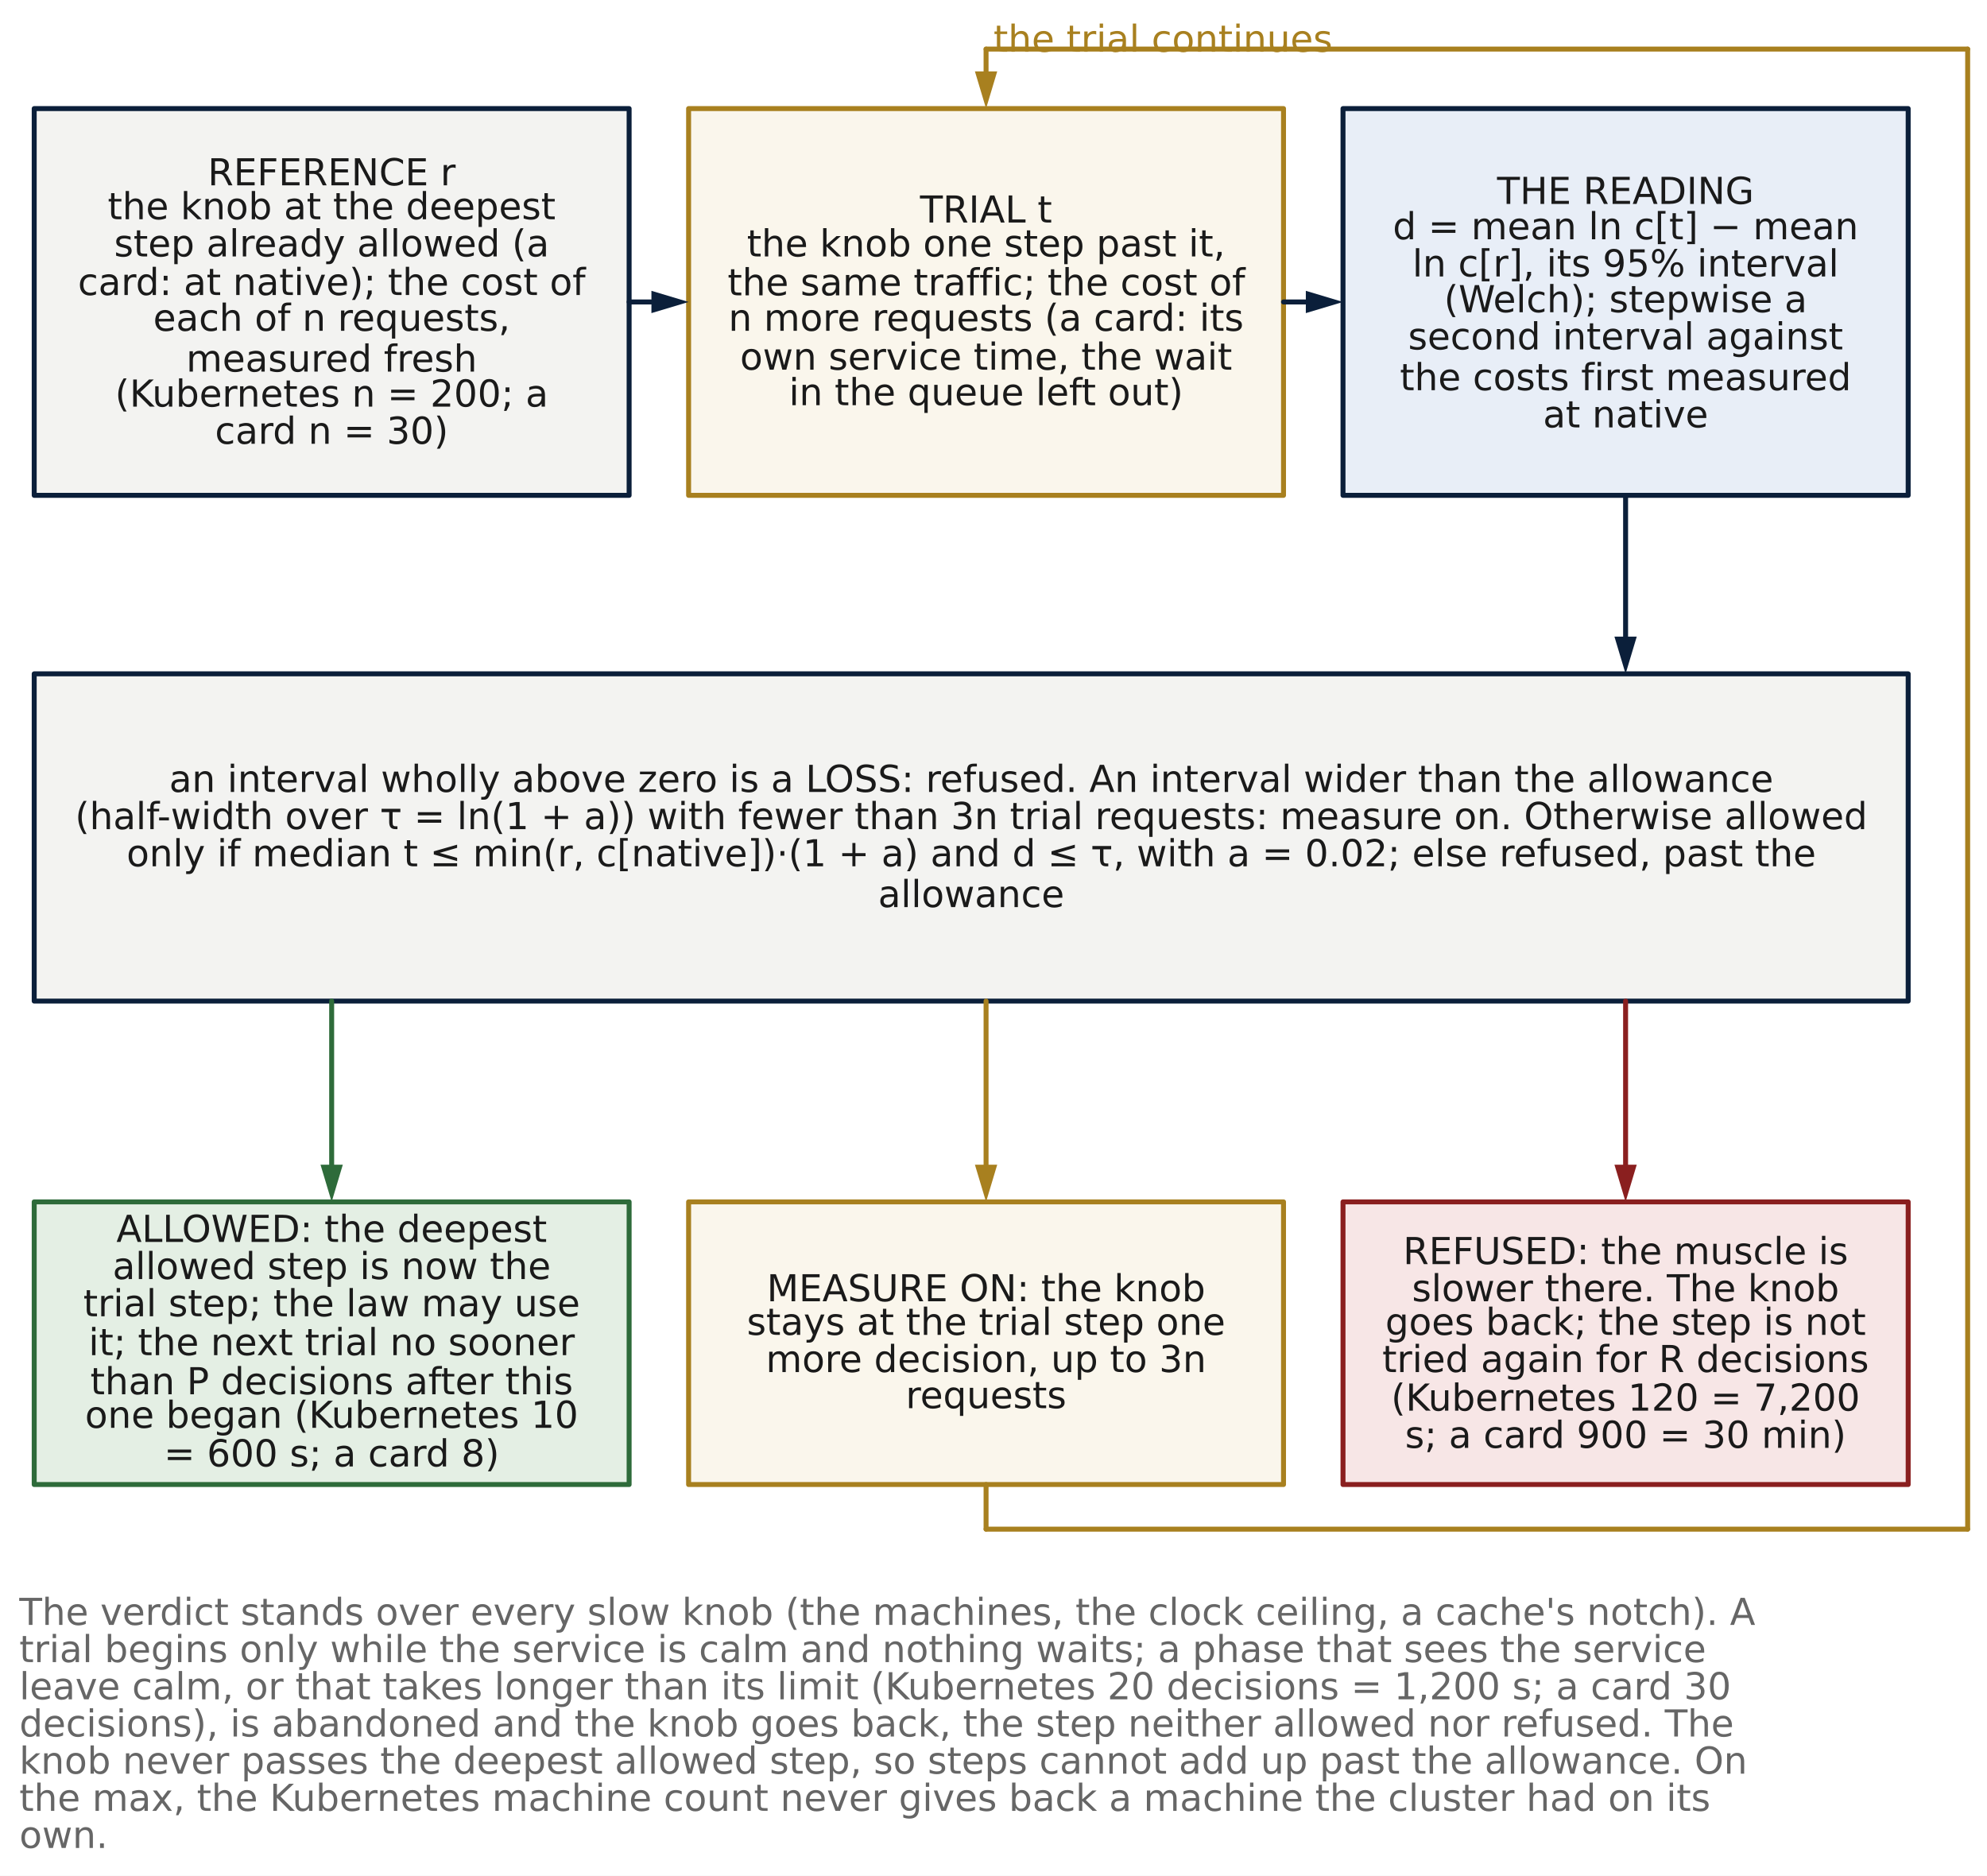
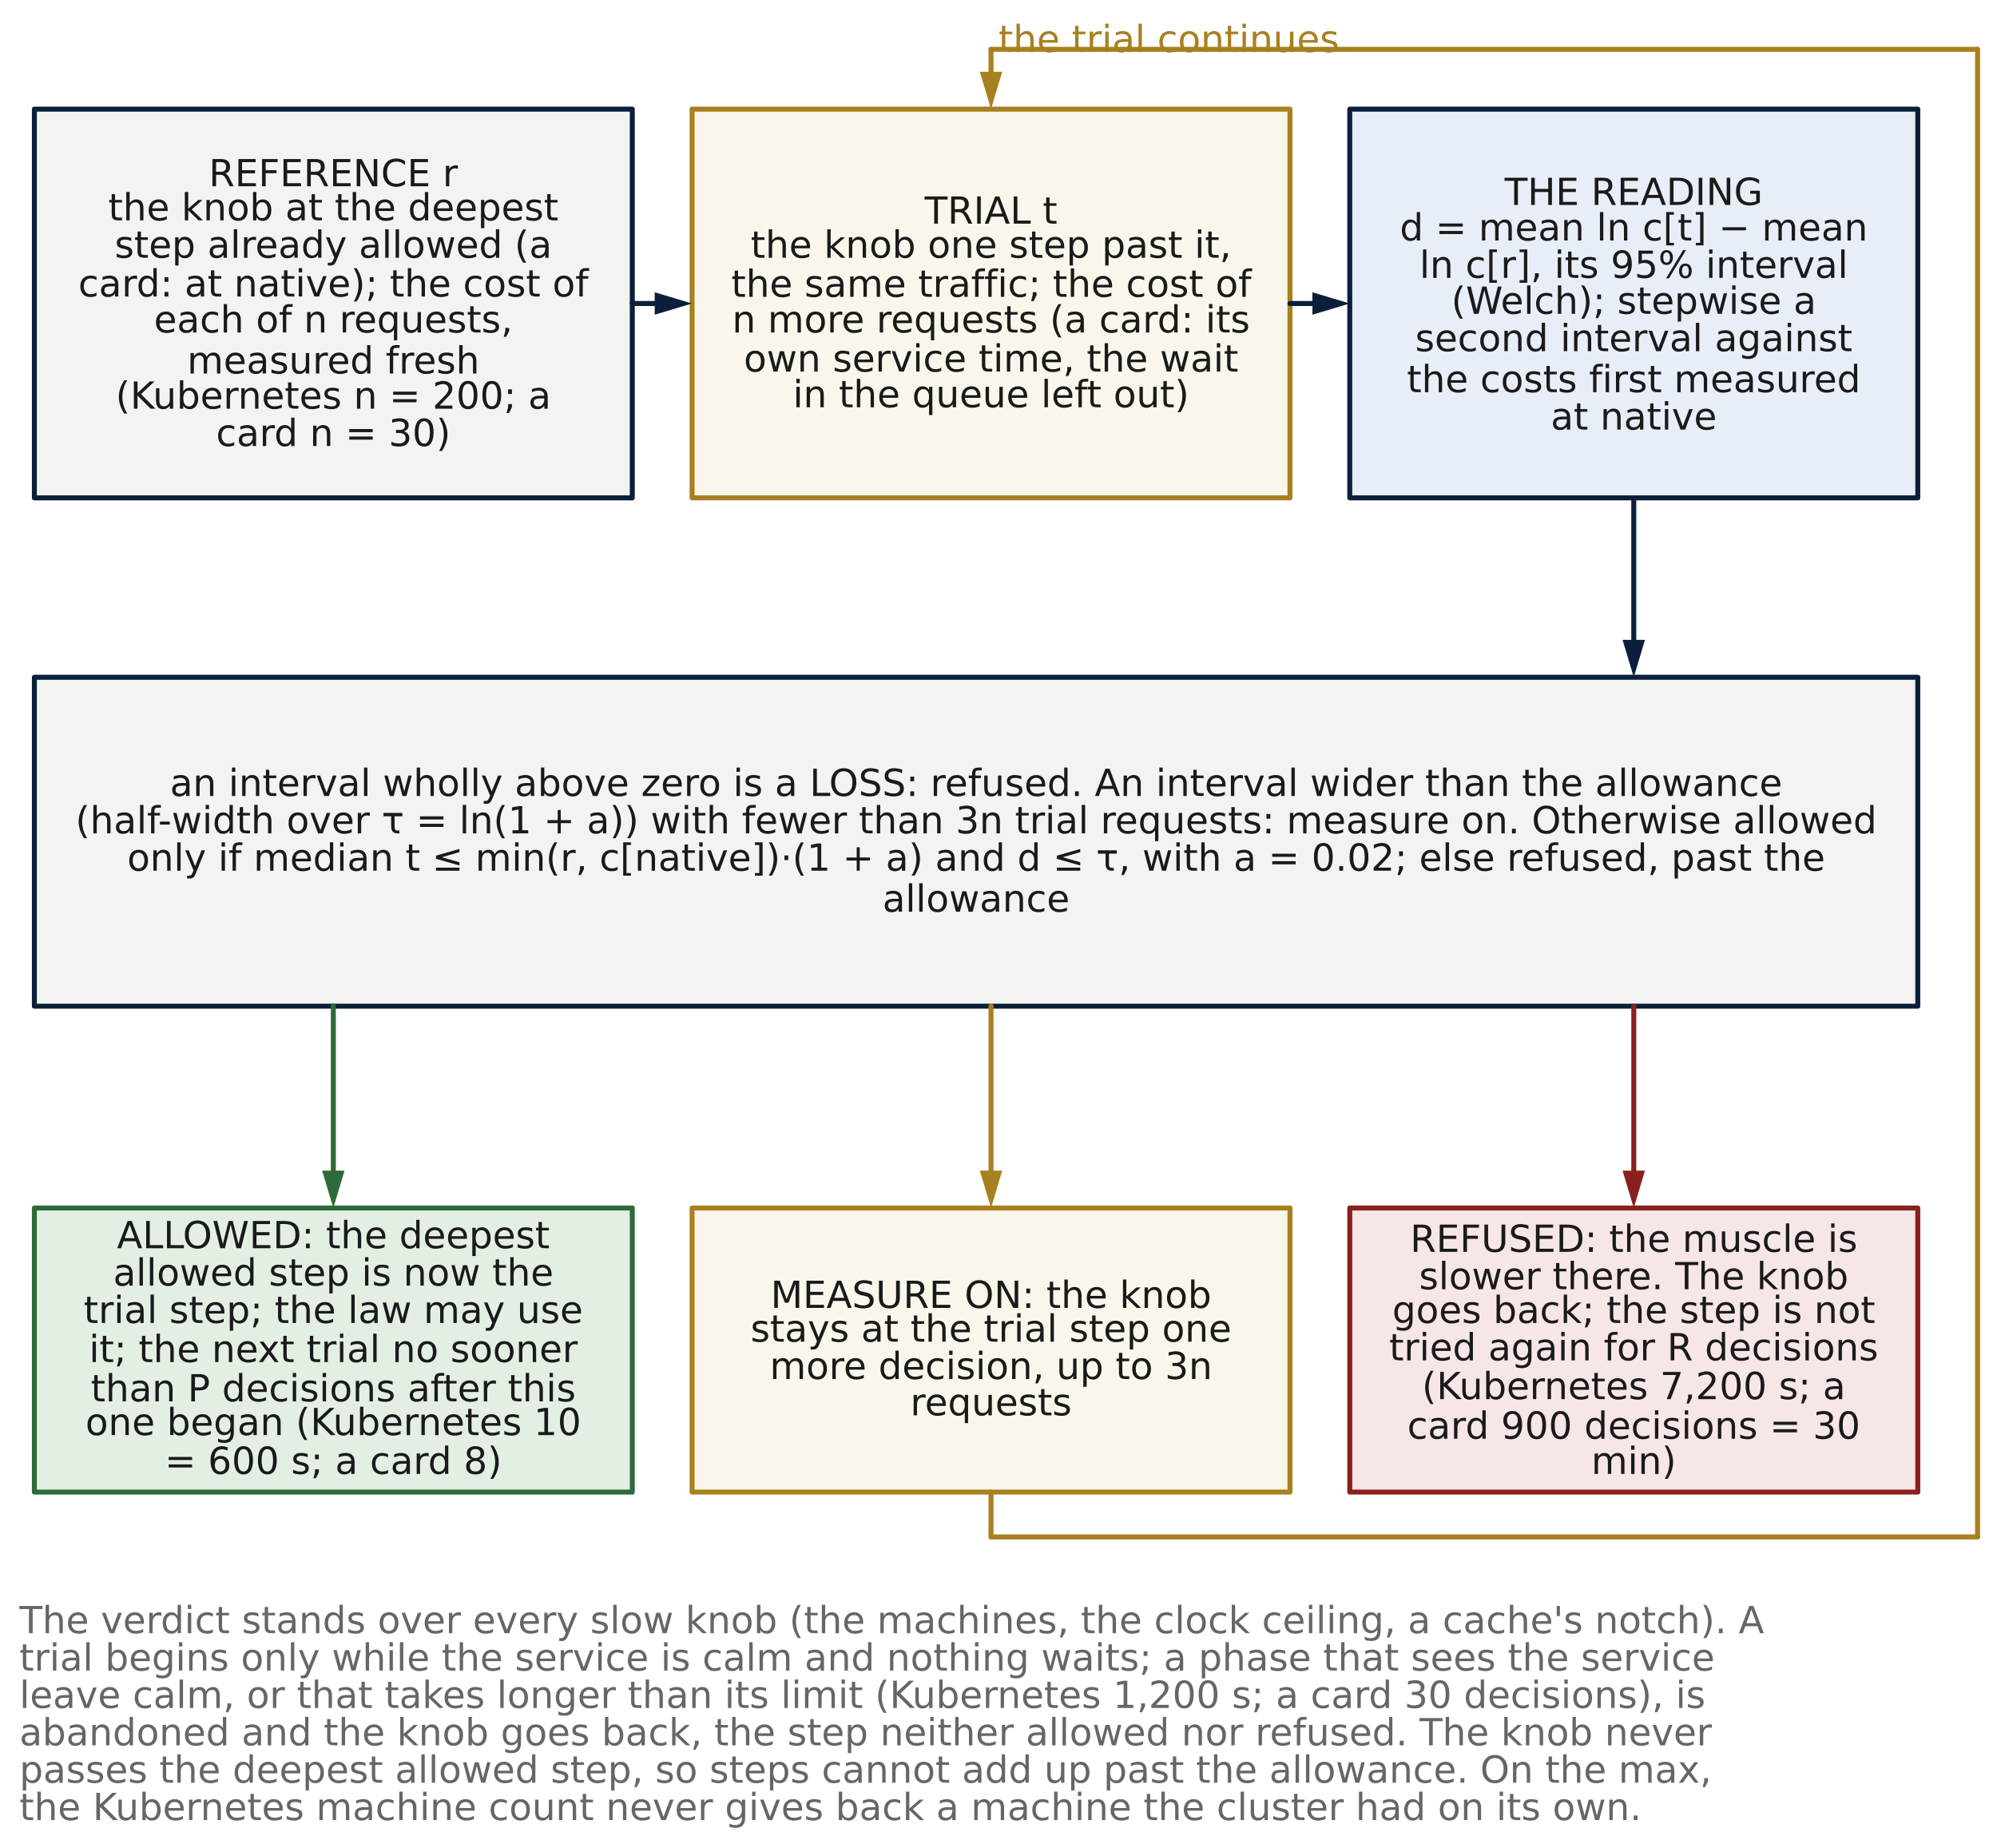
- <svg xmlns="http://www.w3.org/2000/svg" width="480.96pt" height="453.96pt" viewBox="0 0 480.96 453.96" version="1.1">
+ <svg xmlns="http://www.w3.org/2000/svg" width="480.96pt" height="444.96pt" viewBox="0 0 480.96 444.96" version="1.1">
  <defs>
    <style type="text/css">*{stroke-linejoin: round; stroke-linecap: butt}</style>
  </defs>
  <g id="figure_1">
    <g id="patch_1">
-       <path d="M 0 453.96  L 480.96 453.96  L 480.96 0  L 0 0  z " style="fill: #ffffff" />
+       <path d="M 0 444.96  L 480.96 444.96  L 480.96 0  L 0 0  z " style="fill: #ffffff" />
    </g>
    <g id="axes_1">
      <g id="patch_2">
-         <path d="M 8.28 73.08  L 8.28 26.28  L 152.28 26.28  L 152.28 119.88  L 8.28 119.88  z " clip-path="url(#p415d7c0c85)" style="fill: #f3f3f1; stroke: #f3f3f1; stroke-linejoin: miter" />
+         <path d="M 8.28 73.08  L 8.28 26.28  L 152.28 26.28  L 152.28 119.88  L 8.28 119.88  z " clip-path="url(#pcbd12071e6)" style="fill: #f3f3f1; stroke: #f3f3f1; stroke-linejoin: miter" />
      </g>
      <g id="patch_3">
-         <path d="M 166.68 73.08  L 166.68 26.28  L 310.68 26.28  L 310.68 119.88  L 166.68 119.88  z " clip-path="url(#p415d7c0c85)" style="fill: #faf6ec; stroke: #faf6ec; stroke-linejoin: miter" />
+         <path d="M 166.68 73.08  L 166.68 26.28  L 310.68 26.28  L 310.68 119.88  L 166.68 119.88  z " clip-path="url(#pcbd12071e6)" style="fill: #faf6ec; stroke: #faf6ec; stroke-linejoin: miter" />
      </g>
      <g id="patch_4">
-         <path d="M 325.08 73.08  L 325.08 26.28  L 461.88 26.28  L 461.88 119.88  L 325.08 119.88  z " clip-path="url(#p415d7c0c85)" style="fill: #e8eef7; stroke: #e8eef7; stroke-linejoin: miter" />
+         <path d="M 325.08 73.08  L 325.08 26.28  L 461.88 26.28  L 461.88 119.88  L 325.08 119.88  z " clip-path="url(#pcbd12071e6)" style="fill: #e8eef7; stroke: #e8eef7; stroke-linejoin: miter" />
      </g>
      <g id="patch_5">
-         <path d="M 8.28 202.68  L 8.28 163.08  L 461.88 163.08  L 461.88 242.28  L 8.28 242.28  z " clip-path="url(#p415d7c0c85)" style="fill: #f3f3f1; stroke: #f3f3f1; stroke-linejoin: miter" />
+         <path d="M 8.28 202.68  L 8.28 163.08  L 461.88 163.08  L 461.88 242.28  L 8.28 242.28  z " clip-path="url(#pcbd12071e6)" style="fill: #f3f3f1; stroke: #f3f3f1; stroke-linejoin: miter" />
      </g>
      <g id="patch_6">
-         <path d="M 8.28 325.08  L 8.28 290.88  L 152.28 290.88  L 152.28 359.28  L 8.28 359.28  z " clip-path="url(#p415d7c0c85)" style="fill: #e4efe4; stroke: #e4efe4; stroke-linejoin: miter" />
+         <path d="M 8.28 325.08  L 8.28 290.88  L 152.28 290.88  L 152.28 359.28  L 8.28 359.28  z " clip-path="url(#pcbd12071e6)" style="fill: #e4efe4; stroke: #e4efe4; stroke-linejoin: miter" />
      </g>
      <g id="patch_7">
-         <path d="M 166.68 325.08  L 166.68 290.88  L 310.68 290.88  L 310.68 359.28  L 166.68 359.28  z " clip-path="url(#p415d7c0c85)" style="fill: #faf6ec; stroke: #faf6ec; stroke-linejoin: miter" />
+         <path d="M 166.68 325.08  L 166.68 290.88  L 310.68 290.88  L 310.68 359.28  L 166.68 359.28  z " clip-path="url(#pcbd12071e6)" style="fill: #faf6ec; stroke: #faf6ec; stroke-linejoin: miter" />
      </g>
      <g id="patch_8">
-         <path d="M 325.08 325.08  L 325.08 290.88  L 461.88 290.88  L 461.88 359.28  L 325.08 359.28  z " clip-path="url(#p415d7c0c85)" style="fill: #f7e6e6; stroke: #f7e6e6; stroke-linejoin: miter" />
+         <path d="M 325.08 325.08  L 325.08 290.88  L 461.88 290.88  L 461.88 359.28  L 325.08 359.28  z " clip-path="url(#pcbd12071e6)" style="fill: #f7e6e6; stroke: #f7e6e6; stroke-linejoin: miter" />
      </g>
      <g id="line2d_1">
-         <path d="M 8.28 73.08  L 8.28 26.28  L 152.28 26.28  L 152.28 119.88  L 8.28 119.88  L 8.28 73.08  " clip-path="url(#p415d7c0c85)" style="fill: none; stroke: #0b1f3a; stroke-width: 1.2; stroke-linecap: round" />
+         <path d="M 8.28 73.08  L 8.28 26.28  L 152.28 26.28  L 152.28 119.88  L 8.28 119.88  L 8.28 73.08  " clip-path="url(#pcbd12071e6)" style="fill: none; stroke: #0b1f3a; stroke-width: 1.2; stroke-linecap: round" />
      </g>
      <g id="line2d_2">
-         <path d="M 166.68 73.08  L 166.68 26.28  L 310.68 26.28  L 310.68 119.88  L 166.68 119.88  L 166.68 73.08  " clip-path="url(#p415d7c0c85)" style="fill: none; stroke: #a8801f; stroke-width: 1.2; stroke-linecap: round" />
+         <path d="M 166.68 73.08  L 166.68 26.28  L 310.68 26.28  L 310.68 119.88  L 166.68 119.88  L 166.68 73.08  " clip-path="url(#pcbd12071e6)" style="fill: none; stroke: #a8801f; stroke-width: 1.2; stroke-linecap: round" />
      </g>
      <g id="line2d_3">
-         <path d="M 325.08 73.08  L 325.08 26.28  L 461.88 26.28  L 461.88 119.88  L 325.08 119.88  L 325.08 73.08  " clip-path="url(#p415d7c0c85)" style="fill: none; stroke: #0b1f3a; stroke-width: 1.2; stroke-linecap: round" />
+         <path d="M 325.08 73.08  L 325.08 26.28  L 461.88 26.28  L 461.88 119.88  L 325.08 119.88  L 325.08 73.08  " clip-path="url(#pcbd12071e6)" style="fill: none; stroke: #0b1f3a; stroke-width: 1.2; stroke-linecap: round" />
      </g>
      <g id="line2d_4">
-         <path d="M 152.28 73.08  L 157.68 73.08  " clip-path="url(#p415d7c0c85)" style="fill: none; stroke: #0b1f3a; stroke-width: 1.2; stroke-linecap: round" />
+         <path d="M 152.28 73.08  L 157.68 73.08  " clip-path="url(#pcbd12071e6)" style="fill: none; stroke: #0b1f3a; stroke-width: 1.2; stroke-linecap: round" />
      </g>
      <g id="patch_9">
-         <path d="M 157.68 70.38  L 166.68 73.08  L 157.68 75.78  z " clip-path="url(#p415d7c0c85)" style="fill: #0b1f3a" />
+         <path d="M 157.68 70.38  L 166.68 73.08  L 157.68 75.78  z " clip-path="url(#pcbd12071e6)" style="fill: #0b1f3a" />
      </g>
      <g id="line2d_5">
-         <path d="M 310.68 73.08  L 316.08 73.08  " clip-path="url(#p415d7c0c85)" style="fill: none; stroke: #0b1f3a; stroke-width: 1.2; stroke-linecap: round" />
+         <path d="M 310.68 73.08  L 316.08 73.08  " clip-path="url(#pcbd12071e6)" style="fill: none; stroke: #0b1f3a; stroke-width: 1.2; stroke-linecap: round" />
      </g>
      <g id="patch_10">
-         <path d="M 316.08 70.38  L 325.08 73.08  L 316.08 75.78  z " clip-path="url(#p415d7c0c85)" style="fill: #0b1f3a" />
+         <path d="M 316.08 70.38  L 325.08 73.08  L 316.08 75.78  z " clip-path="url(#pcbd12071e6)" style="fill: #0b1f3a" />
      </g>
      <g id="line2d_6">
-         <path d="M 8.28 202.68  L 8.28 163.08  L 461.88 163.08  L 461.88 242.28  L 8.28 242.28  L 8.28 202.68  " clip-path="url(#p415d7c0c85)" style="fill: none; stroke: #0b1f3a; stroke-width: 1.2; stroke-linecap: round" />
+         <path d="M 8.28 202.68  L 8.28 163.08  L 461.88 163.08  L 461.88 242.28  L 8.28 242.28  L 8.28 202.68  " clip-path="url(#pcbd12071e6)" style="fill: none; stroke: #0b1f3a; stroke-width: 1.2; stroke-linecap: round" />
      </g>
      <g id="line2d_7">
-         <path d="M 393.48 119.88  L 393.48 154.08  " clip-path="url(#p415d7c0c85)" style="fill: none; stroke: #0b1f3a; stroke-width: 1.2; stroke-linecap: round" />
+         <path d="M 393.48 119.88  L 393.48 154.08  " clip-path="url(#pcbd12071e6)" style="fill: none; stroke: #0b1f3a; stroke-width: 1.2; stroke-linecap: round" />
      </g>
      <g id="patch_11">
-         <path d="M 396.18 154.08  L 393.48 163.08  L 390.78 154.08  z " clip-path="url(#p415d7c0c85)" style="fill: #0b1f3a" />
+         <path d="M 396.18 154.08  L 393.48 163.08  L 390.78 154.08  z " clip-path="url(#pcbd12071e6)" style="fill: #0b1f3a" />
      </g>
      <g id="line2d_8">
-         <path d="M 8.28 325.08  L 8.28 290.88  L 152.28 290.88  L 152.28 359.28  L 8.28 359.28  L 8.28 325.08  " clip-path="url(#p415d7c0c85)" style="fill: none; stroke: #2e6b3a; stroke-width: 1.2; stroke-linecap: round" />
+         <path d="M 8.28 325.08  L 8.28 290.88  L 152.28 290.88  L 152.28 359.28  L 8.28 359.28  L 8.28 325.08  " clip-path="url(#pcbd12071e6)" style="fill: none; stroke: #2e6b3a; stroke-width: 1.2; stroke-linecap: round" />
      </g>
      <g id="line2d_9">
-         <path d="M 166.68 325.08  L 166.68 290.88  L 310.68 290.88  L 310.68 359.28  L 166.68 359.28  L 166.68 325.08  " clip-path="url(#p415d7c0c85)" style="fill: none; stroke: #a8801f; stroke-width: 1.2; stroke-linecap: round" />
+         <path d="M 166.68 325.08  L 166.68 290.88  L 310.68 290.88  L 310.68 359.28  L 166.68 359.28  L 166.68 325.08  " clip-path="url(#pcbd12071e6)" style="fill: none; stroke: #a8801f; stroke-width: 1.2; stroke-linecap: round" />
      </g>
      <g id="line2d_10">
-         <path d="M 325.08 325.08  L 325.08 290.88  L 461.88 290.88  L 461.88 359.28  L 325.08 359.28  L 325.08 325.08  " clip-path="url(#p415d7c0c85)" style="fill: none; stroke: #8a1f1f; stroke-width: 1.2; stroke-linecap: round" />
+         <path d="M 325.08 325.08  L 325.08 290.88  L 461.88 290.88  L 461.88 359.28  L 325.08 359.28  L 325.08 325.08  " clip-path="url(#pcbd12071e6)" style="fill: none; stroke: #8a1f1f; stroke-width: 1.2; stroke-linecap: round" />
      </g>
      <g id="line2d_11">
-         <path d="M 80.28 242.28  L 80.28 281.88  " clip-path="url(#p415d7c0c85)" style="fill: none; stroke: #2e6b3a; stroke-width: 1.2; stroke-linecap: round" />
+         <path d="M 80.28 242.28  L 80.28 281.88  " clip-path="url(#pcbd12071e6)" style="fill: none; stroke: #2e6b3a; stroke-width: 1.2; stroke-linecap: round" />
      </g>
      <g id="patch_12">
-         <path d="M 82.98 281.88  L 80.28 290.88  L 77.58 281.88  z " clip-path="url(#p415d7c0c85)" style="fill: #2e6b3a" />
+         <path d="M 82.98 281.88  L 80.28 290.88  L 77.58 281.88  z " clip-path="url(#pcbd12071e6)" style="fill: #2e6b3a" />
      </g>
      <g id="line2d_12">
-         <path d="M 238.68 242.28  L 238.68 281.88  " clip-path="url(#p415d7c0c85)" style="fill: none; stroke: #a8801f; stroke-width: 1.2; stroke-linecap: round" />
+         <path d="M 238.68 242.28  L 238.68 281.88  " clip-path="url(#pcbd12071e6)" style="fill: none; stroke: #a8801f; stroke-width: 1.2; stroke-linecap: round" />
      </g>
      <g id="patch_13">
-         <path d="M 241.38 281.88  L 238.68 290.88  L 235.98 281.88  z " clip-path="url(#p415d7c0c85)" style="fill: #a8801f" />
+         <path d="M 241.38 281.88  L 238.68 290.88  L 235.98 281.88  z " clip-path="url(#pcbd12071e6)" style="fill: #a8801f" />
      </g>
      <g id="line2d_13">
-         <path d="M 393.48 242.28  L 393.48 281.88  " clip-path="url(#p415d7c0c85)" style="fill: none; stroke: #8a1f1f; stroke-width: 1.2; stroke-linecap: round" />
+         <path d="M 393.48 242.28  L 393.48 281.88  " clip-path="url(#pcbd12071e6)" style="fill: none; stroke: #8a1f1f; stroke-width: 1.2; stroke-linecap: round" />
      </g>
      <g id="patch_14">
-         <path d="M 396.18 281.88  L 393.48 290.88  L 390.78 281.88  z " clip-path="url(#p415d7c0c85)" style="fill: #8a1f1f" />
+         <path d="M 396.18 281.88  L 393.48 290.88  L 390.78 281.88  z " clip-path="url(#pcbd12071e6)" style="fill: #8a1f1f" />
      </g>
      <g id="line2d_14">
-         <path d="M 238.68 359.28  L 238.68 364.68  L 238.68 370.08  " clip-path="url(#p415d7c0c85)" style="fill: none; stroke: #a8801f; stroke-width: 1.2; stroke-linecap: round" />
+         <path d="M 238.68 359.28  L 238.68 364.68  L 238.68 370.08  " clip-path="url(#pcbd12071e6)" style="fill: none; stroke: #a8801f; stroke-width: 1.2; stroke-linecap: round" />
      </g>
      <g id="line2d_15">
-         <path d="M 238.68 370.08  L 357.48 370.08  L 476.28 370.08  " clip-path="url(#p415d7c0c85)" style="fill: none; stroke: #a8801f; stroke-width: 1.2; stroke-linecap: round" />
+         <path d="M 238.68 370.08  L 357.48 370.08  L 476.28 370.08  " clip-path="url(#pcbd12071e6)" style="fill: none; stroke: #a8801f; stroke-width: 1.2; stroke-linecap: round" />
      </g>
      <g id="line2d_16">
-         <path d="M 476.28 370.08  L 476.28 190.98  L 476.28 11.88  " clip-path="url(#p415d7c0c85)" style="fill: none; stroke: #a8801f; stroke-width: 1.2; stroke-linecap: round" />
+         <path d="M 476.28 370.08  L 476.28 190.98  L 476.28 11.88  " clip-path="url(#pcbd12071e6)" style="fill: none; stroke: #a8801f; stroke-width: 1.2; stroke-linecap: round" />
      </g>
      <g id="line2d_17">
-         <path d="M 476.28 11.88  L 357.48 11.88  L 238.68 11.88  " clip-path="url(#p415d7c0c85)" style="fill: none; stroke: #a8801f; stroke-width: 1.2; stroke-linecap: round" />
+         <path d="M 476.28 11.88  L 357.48 11.88  L 238.68 11.88  " clip-path="url(#pcbd12071e6)" style="fill: none; stroke: #a8801f; stroke-width: 1.2; stroke-linecap: round" />
      </g>
      <g id="line2d_18">
-         <path d="M 238.68 11.88  L 238.68 17.28  " clip-path="url(#p415d7c0c85)" style="fill: none; stroke: #a8801f; stroke-width: 1.2; stroke-linecap: round" />
+         <path d="M 238.68 11.88  L 238.68 17.28  " clip-path="url(#pcbd12071e6)" style="fill: none; stroke: #a8801f; stroke-width: 1.2; stroke-linecap: round" />
      </g>
      <g id="patch_15">
-         <path d="M 241.38 17.28  L 238.68 26.28  L 235.98 17.28  z " clip-path="url(#p415d7c0c85)" style="fill: #a8801f" />
+         <path d="M 241.38 17.28  L 238.68 26.28  L 235.98 17.28  z " clip-path="url(#pcbd12071e6)" style="fill: #a8801f" />
      </g>
      <g id="text_1">
        <text style="font-size: 9px; font-family: 'DejaVu Sans'; fill: #1a1a1a" transform="translate(50.27555 44.85586)">REFERENCE r</text>
        <text style="font-size: 9px; font-family: 'DejaVu Sans'; fill: #1a1a1a" transform="translate(26.07117 53.06344)">the knob at the deepest</text>
        <text style="font-size: 9px; font-family: 'DejaVu Sans'; fill: #1a1a1a" transform="translate(27.61945 62.06344)">step already allowed (a</text>
        <text style="font-size: 9px; font-family: 'DejaVu Sans'; fill: #1a1a1a" transform="translate(18.84516 71.40586)">card: at native); the cost of</text>
        <text style="font-size: 9px; font-family: 'DejaVu Sans'; fill: #1a1a1a" transform="translate(37.06734 80.06344)">each of n requests,</text>
        <text style="font-size: 9px; font-family: 'DejaVu Sans'; fill: #1a1a1a" transform="translate(45.0675 89.93531)">measured fresh</text>
        <text style="font-size: 9px; font-family: 'DejaVu Sans'; fill: #1a1a1a" transform="translate(27.84445 98.40586)">(Kubernetes n = 200; a</text>
        <text style="font-size: 9px; font-family: 'DejaVu Sans'; fill: #1a1a1a" transform="translate(52.02492 107.4059)">card n = 30)</text>
      </g>
      <g id="text_2">
        <text style="font-size: 9px; font-family: 'DejaVu Sans'; fill: #1a1a1a" transform="translate(222.6973 53.86078)">TRIAL t</text>
        <text style="font-size: 9px; font-family: 'DejaVu Sans'; fill: #1a1a1a" transform="translate(180.8009 62.06344)">the knob one step past it,</text>
        <text style="font-size: 9px; font-family: 'DejaVu Sans'; fill: #1a1a1a" transform="translate(176.1188 71.47617)">the same traffic; the cost of</text>
        <text style="font-size: 9px; font-family: 'DejaVu Sans'; fill: #1a1a1a" transform="translate(176.3234 80.06344)">n more requests (a card: its</text>
        <text style="font-size: 9px; font-family: 'DejaVu Sans'; fill: #1a1a1a" transform="translate(179.1204 89.47617)">own service time, the wait</text>
        <text style="font-size: 9px; font-family: 'DejaVu Sans'; fill: #1a1a1a" transform="translate(190.9603 98.06344)">in the queue left out)</text>
      </g>
      <g id="text_3">
        <text style="font-size: 9px; font-family: 'DejaVu Sans'; fill: #1a1a1a" transform="translate(362.3794 49.35586)">THE READING</text>
        <text style="font-size: 9px; font-family: 'DejaVu Sans'; fill: #1a1a1a" transform="translate(337.1252 57.90586)">d = mean ln c[t] − mean</text>
        <text style="font-size: 9px; font-family: 'DejaVu Sans'; fill: #1a1a1a" transform="translate(341.8748 66.90586)">ln c[r], its 95% interval</text>
        <text style="font-size: 9px; font-family: 'DejaVu Sans'; fill: #1a1a1a" transform="translate(349.5263 75.56344)">(Welch); stepwise a</text>
        <text style="font-size: 9px; font-family: 'DejaVu Sans'; fill: #1a1a1a" transform="translate(340.8314 84.56344)">second interval against</text>
        <text style="font-size: 9px; font-family: 'DejaVu Sans'; fill: #1a1a1a" transform="translate(338.8493 94.43531)">the costs first measured</text>
        <text style="font-size: 9px; font-family: 'DejaVu Sans'; fill: #1a1a1a" transform="translate(373.4719 103.4353)">at native</text>
      </g>
      <g id="text_4">
        <text style="font-size: 9px; font-family: 'DejaVu Sans'; fill: #1a1a1a" transform="translate(40.93383 191.6634)">an interval wholly above zero is a LOSS: refused. An interval wider than the allowance</text>
        <text style="font-size: 9px; font-family: 'DejaVu Sans'; fill: #1a1a1a" transform="translate(18.16523 200.6634)">(half-width over τ = ln(1 + a)) with fewer than 3n trial requests: measure on. Otherwise allowed</text>
        <text style="font-size: 9px; font-family: 'DejaVu Sans'; fill: #1a1a1a" transform="translate(30.62883 209.6634)">only if median t ≤ min(r, c[native])·(1 + a) and d ≤ τ, with a = 0.02; else refused, past the</text>
        <text style="font-size: 9px; font-family: 'DejaVu Sans'; fill: #1a1a1a" transform="translate(212.5357 219.5353)">allowance</text>
      </g>
      <g id="text_5">
        <text style="font-size: 9px; font-family: 'DejaVu Sans'; fill: #1a1a1a" transform="translate(28.15734 300.5634)">ALLOWED: the deepest</text>
        <text style="font-size: 9px; font-family: 'DejaVu Sans'; fill: #1a1a1a" transform="translate(27.24328 309.5634)">allowed step is now the</text>
        <text style="font-size: 9px; font-family: 'DejaVu Sans'; fill: #1a1a1a" transform="translate(20.16492 318.5634)">trial step; the law may use</text>
        <text style="font-size: 9px; font-family: 'DejaVu Sans'; fill: #1a1a1a" transform="translate(21.44531 327.9762)">it; the next trial no sooner</text>
        <text style="font-size: 9px; font-family: 'DejaVu Sans'; fill: #1a1a1a" transform="translate(21.87 337.4353)">than P decisions after this</text>
        <text style="font-size: 9px; font-family: 'DejaVu Sans'; fill: #1a1a1a" transform="translate(20.56781 345.5634)">one began (Kubernetes 10</text>
        <text style="font-size: 9px; font-family: 'DejaVu Sans'; fill: #1a1a1a" transform="translate(39.67242 354.9059)">= 600 s; a card 8)</text>
      </g>
      <g id="text_6">
        <text style="font-size: 9px; font-family: 'DejaVu Sans'; fill: #1a1a1a" transform="translate(185.587 314.9353)">MEASURE ON: the knob</text>
        <text style="font-size: 9px; font-family: 'DejaVu Sans'; fill: #1a1a1a" transform="translate(180.7685 323.0634)">stays at the trial step one</text>
        <text style="font-size: 9px; font-family: 'DejaVu Sans'; fill: #1a1a1a" transform="translate(185.3817 332.0634)">more decision, up to 3n</text>
        <text style="font-size: 9px; font-family: 'DejaVu Sans'; fill: #1a1a1a" transform="translate(219.2302 340.804)">requests</text>
      </g>
      <g id="text_7">
-         <text style="font-size: 9px; font-family: 'DejaVu Sans'; fill: #1a1a1a" transform="translate(339.6045 305.9353)">REFUSED: the muscle is</text>
-         <text style="font-size: 9px; font-family: 'DejaVu Sans'; fill: #1a1a1a" transform="translate(341.7708 314.9353)">slower there. The knob</text>
-         <text style="font-size: 9px; font-family: 'DejaVu Sans'; fill: #1a1a1a" transform="translate(335.3126 323.0634)">goes back; the step is not</text>
-         <text style="font-size: 9px; font-family: 'DejaVu Sans'; fill: #1a1a1a" transform="translate(334.587 332.0634)">tried again for R decisions</text>
-         <text style="font-size: 9px; font-family: 'DejaVu Sans'; fill: #1a1a1a" transform="translate(336.7174 341.4059)">(Kubernetes 120 = 7,200</text>
-         <text style="font-size: 9px; font-family: 'DejaVu Sans'; fill: #1a1a1a" transform="translate(340.0938 350.4059)">s; a card 900 = 30 min)</text>
+         <text style="font-size: 9px; font-family: 'DejaVu Sans'; fill: #1a1a1a" transform="translate(339.6045 301.4353)">REFUSED: the muscle is</text>
+         <text style="font-size: 9px; font-family: 'DejaVu Sans'; fill: #1a1a1a" transform="translate(341.7708 310.4353)">slower there. The knob</text>
+         <text style="font-size: 9px; font-family: 'DejaVu Sans'; fill: #1a1a1a" transform="translate(335.3126 318.5634)">goes back; the step is not</text>
+         <text style="font-size: 9px; font-family: 'DejaVu Sans'; fill: #1a1a1a" transform="translate(334.587 327.5634)">tried again for R decisions</text>
+         <text style="font-size: 9px; font-family: 'DejaVu Sans'; fill: #1a1a1a" transform="translate(342.4598 336.9059)">(Kubernetes 7,200 s; a</text>
+         <text style="font-size: 9px; font-family: 'DejaVu Sans'; fill: #1a1a1a" transform="translate(338.9189 346.4353)">card 900 decisions = 30</text>
+         <text style="font-size: 9px; font-family: 'DejaVu Sans'; fill: #1a1a1a" transform="translate(383.239 354.9059)">min)</text>
      </g>
      <g id="text_8">
        <text style="font-size: 9px; font-family: 'DejaVu Sans'; text-anchor: start; fill: #a8801f" x="240.48" y="12.535" transform="rotate(-0 240.48 12.53531)">the trial continues</text>
      </g>
      <g id="text_9">
        <text style="font-size: 9px; font-family: 'DejaVu Sans'; fill: #666666" transform="translate(4.68 393.2634)">The verdict stands over every slow knob (the machines, the clock ceiling, a cache's notch). A</text>
        <text style="font-size: 9px; font-family: 'DejaVu Sans'; fill: #666666" transform="translate(4.68 402.2634)">trial begins only while the service is calm and nothing waits; a phase that sees the service</text>
-         <text style="font-size: 9px; font-family: 'DejaVu Sans'; fill: #666666" transform="translate(4.68 411.2634)">leave calm, or that takes longer than its limit (Kubernetes 20 decisions = 1,200 s; a card 30</text>
-         <text style="font-size: 9px; font-family: 'DejaVu Sans'; fill: #666666" transform="translate(4.68 420.2634)">decisions), is abandoned and the knob goes back, the step neither allowed nor refused. The</text>
-         <text style="font-size: 9px; font-family: 'DejaVu Sans'; fill: #666666" transform="translate(4.68 429.2634)">knob never passes the deepest allowed step, so steps cannot add up past the allowance. On</text>
-         <text style="font-size: 9px; font-family: 'DejaVu Sans'; fill: #666666" transform="translate(4.68 438.2634)">the max, the Kubernetes machine count never gives back a machine the cluster had on its</text>
-         <text style="font-size: 9px; font-family: 'DejaVu Sans'; fill: #666666" transform="translate(4.68 447.236)">own.</text>
+         <text style="font-size: 9px; font-family: 'DejaVu Sans'; fill: #666666" transform="translate(4.68 411.2634)">leave calm, or that takes longer than its limit (Kubernetes 1,200 s; a card 30 decisions), is</text>
+         <text style="font-size: 9px; font-family: 'DejaVu Sans'; fill: #666666" transform="translate(4.68 420.2634)">abandoned and the knob goes back, the step neither allowed nor refused. The knob never</text>
+         <text style="font-size: 9px; font-family: 'DejaVu Sans'; fill: #666666" transform="translate(4.68 429.2634)">passes the deepest allowed step, so steps cannot add up past the allowance. On the max,</text>
+         <text style="font-size: 9px; font-family: 'DejaVu Sans'; fill: #666666" transform="translate(4.68 438.2634)">the Kubernetes machine count never gives back a machine the cluster had on its own.</text>
      </g>
    </g>
  </g>
  <defs>
-     <clipPath id="p415d7c0c85">
-       <rect x="0" y="0" width="480.96" height="453.96" />
+     <clipPath id="pcbd12071e6">
+       <rect x="0" y="0" width="480.96" height="444.96" />
    </clipPath>
  </defs>
</svg>
